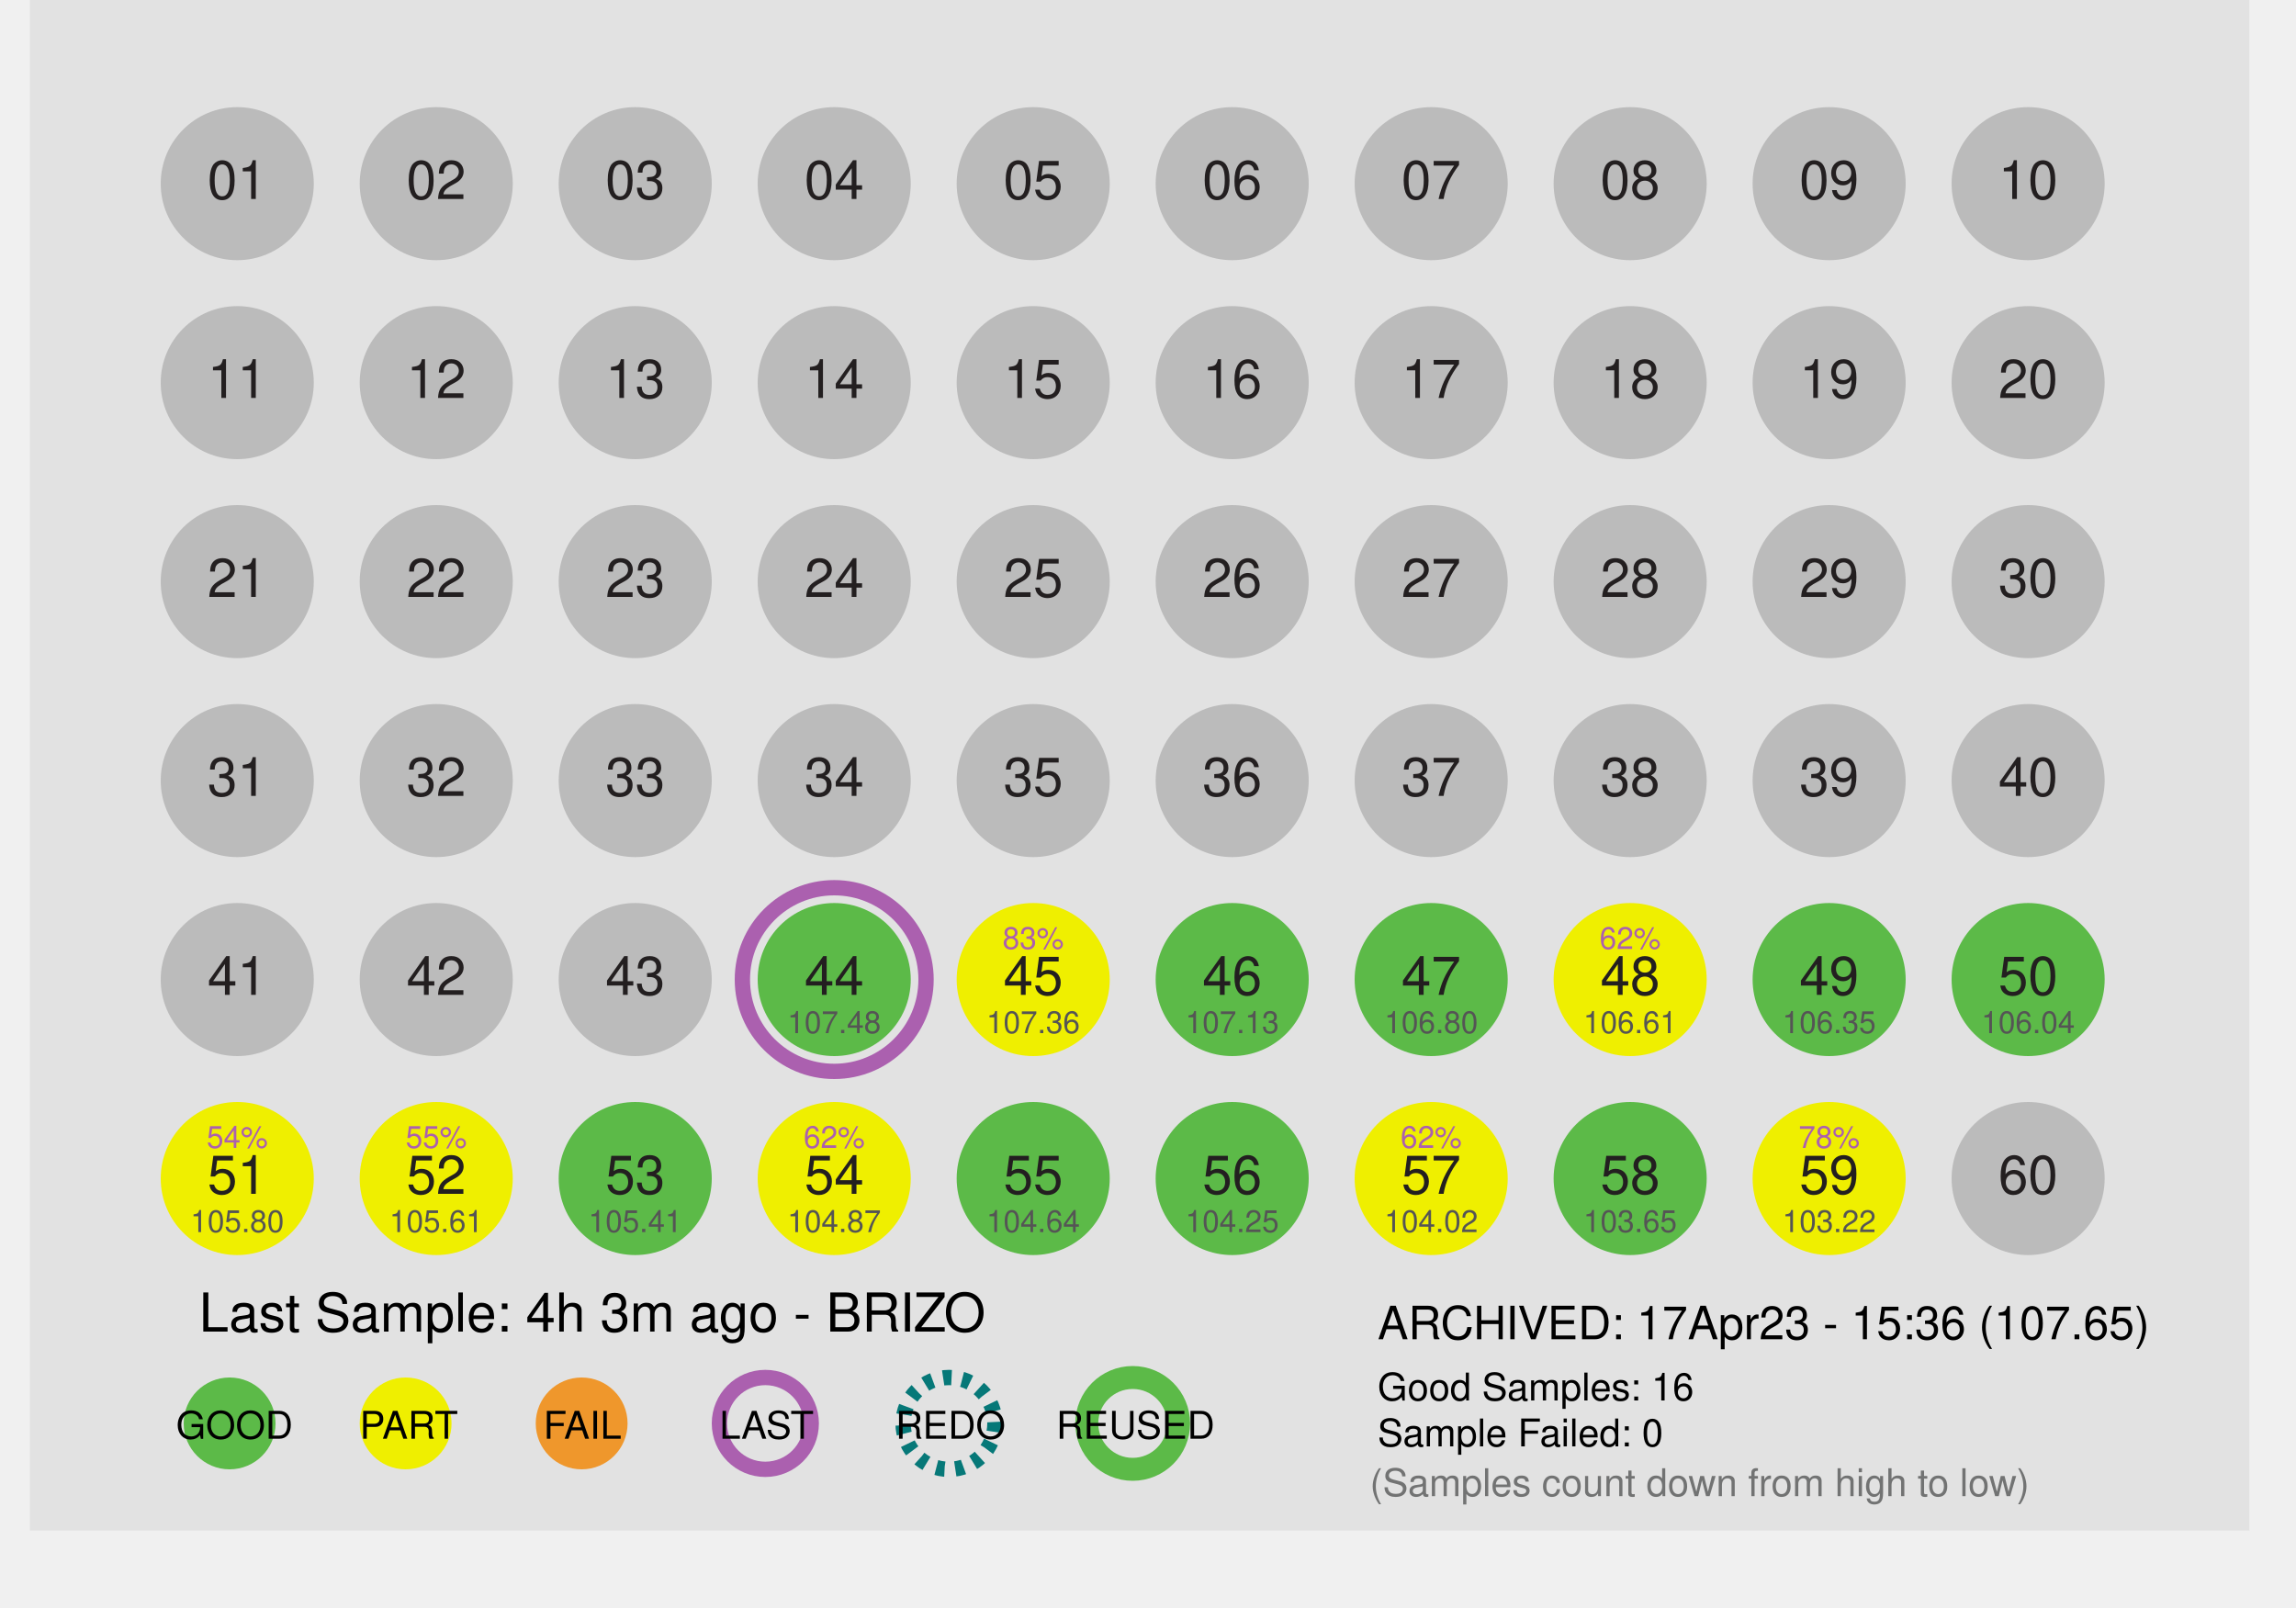
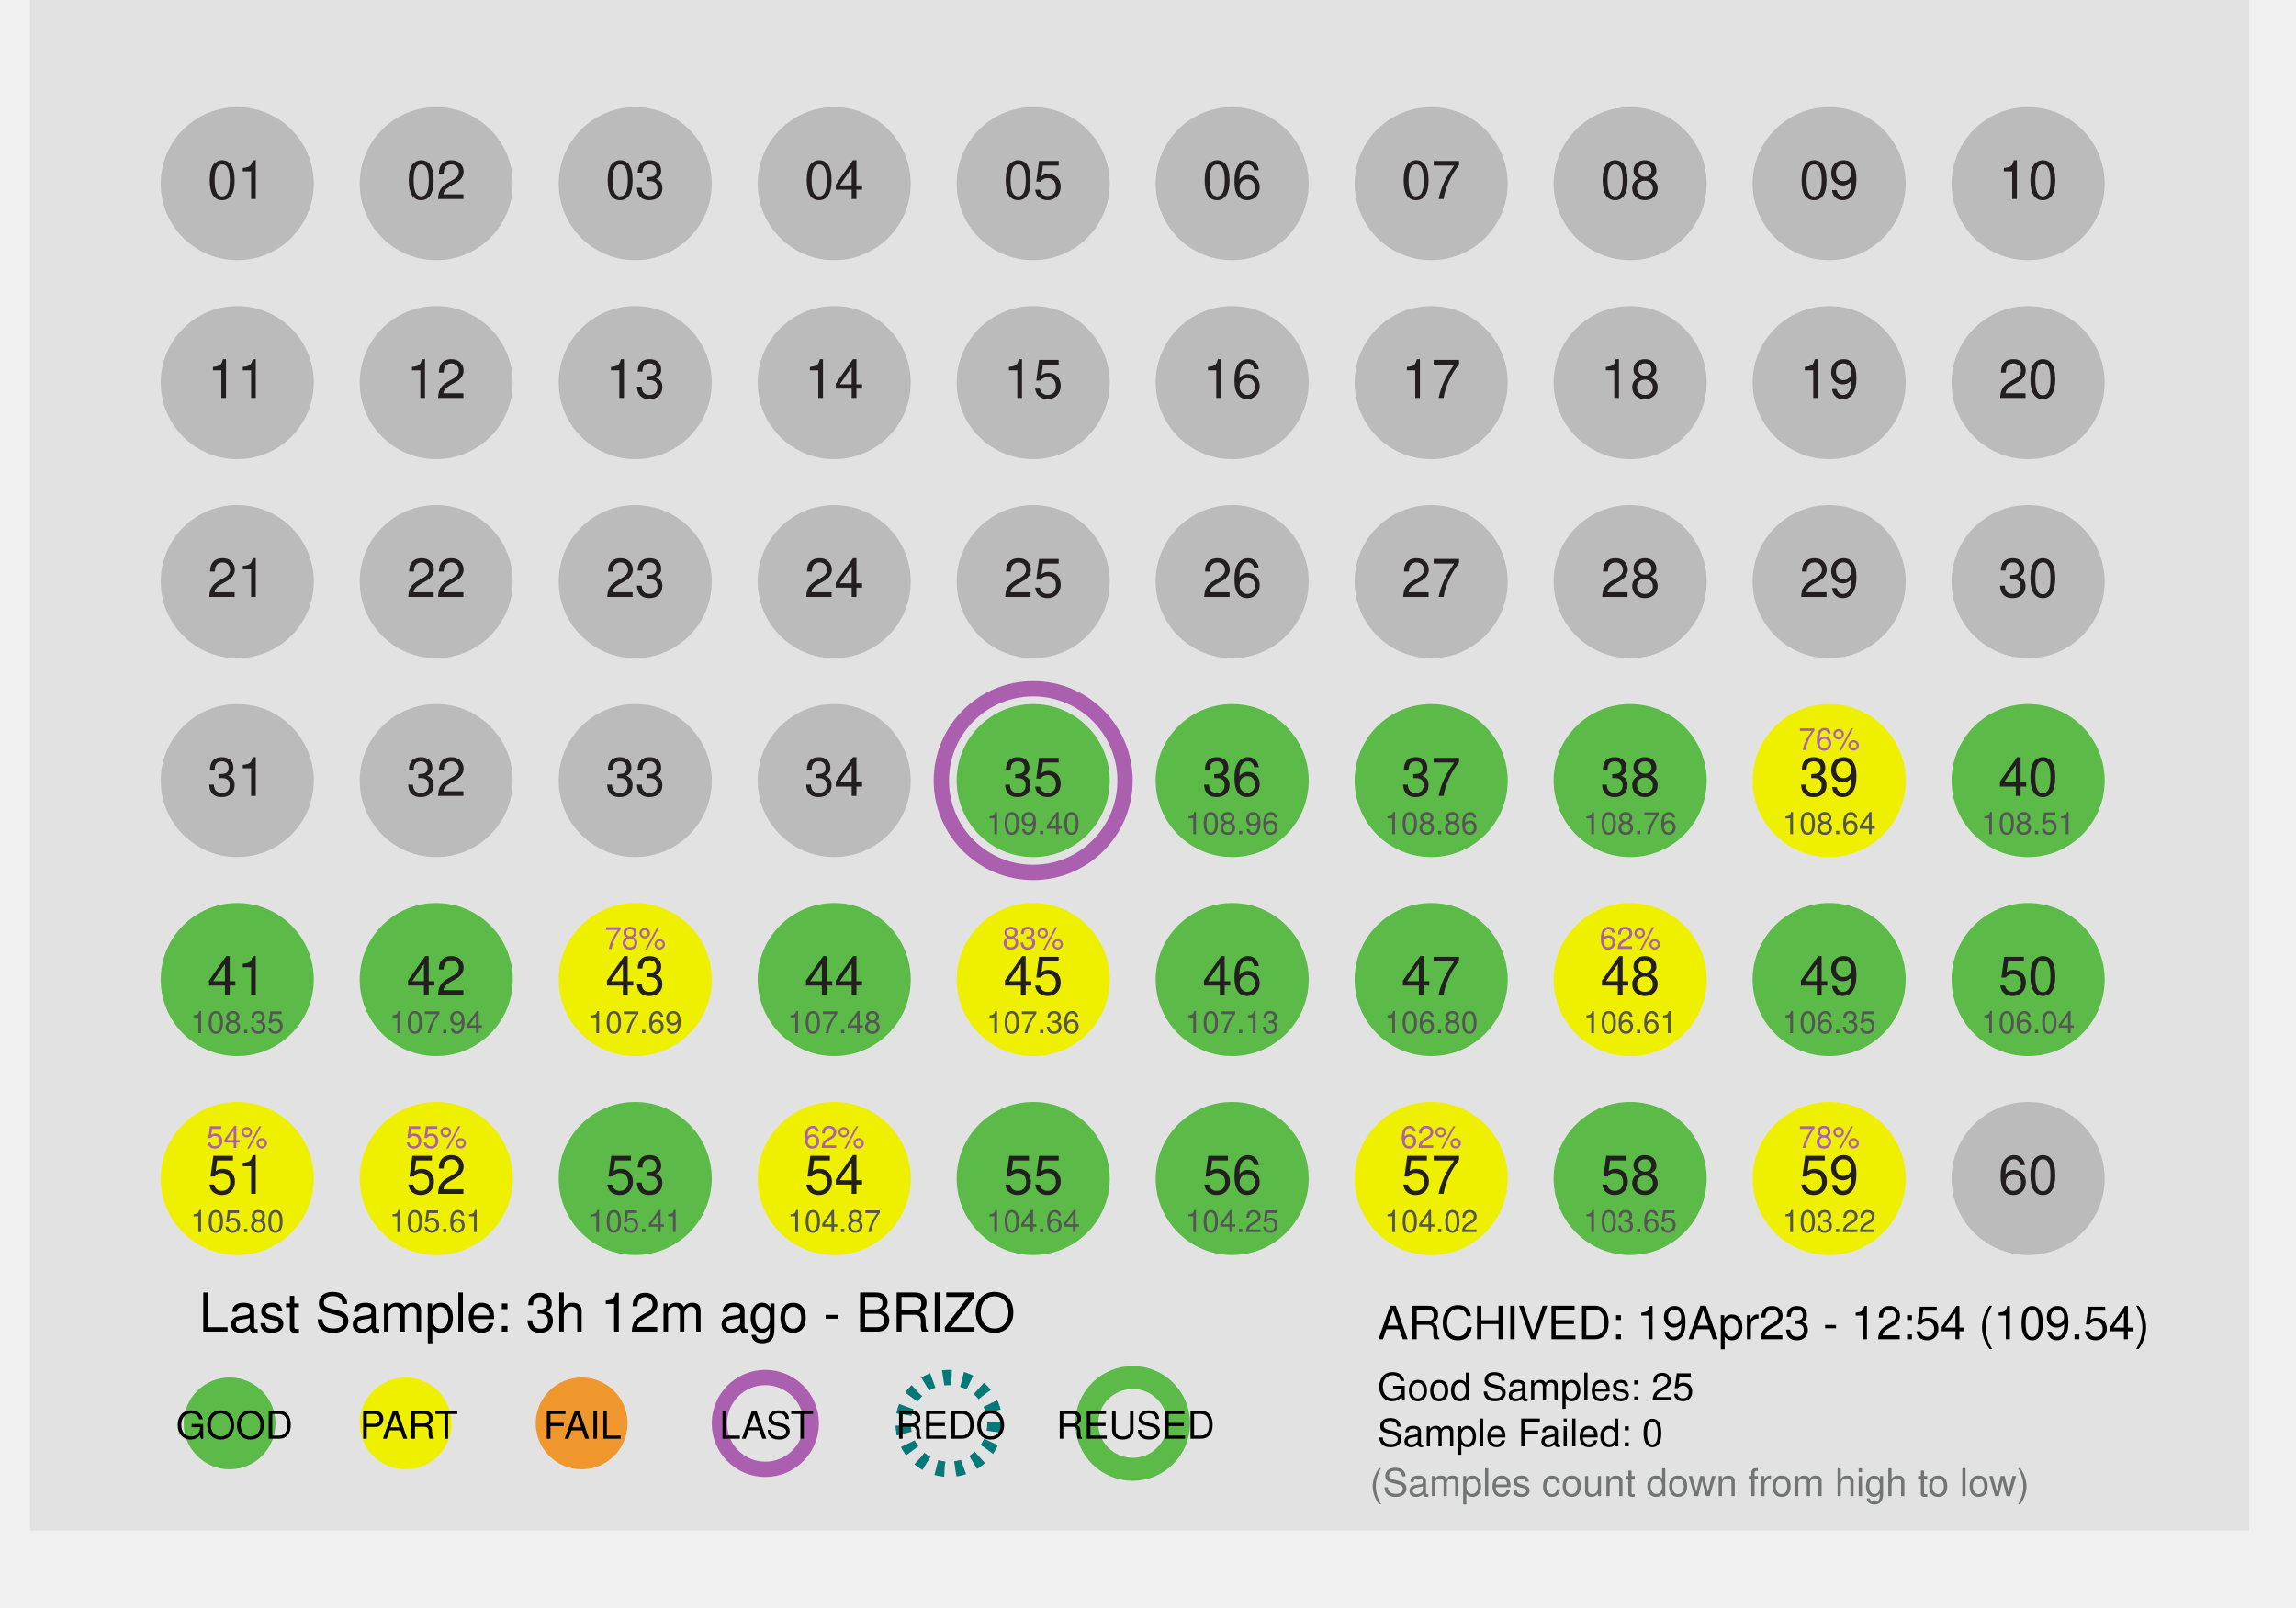
<svg xmlns="http://www.w3.org/2000/svg" id="Layer_1" data-name="Layer 1" x="0px" y="0px" viewBox="0 0 300 210" xml:space="preserve">
  <defs>
    <style>
 .st1 { fill: #dcddde; }
 .st2, .st3 { fill: #fff; }
 .st2 { stroke: #9b509f; }
 .st10, .st2, .st3 { stroke-miterlimit: 10; }
 .st10, .st2 { stroke-width: 2px; }
 .st3 { stroke: #231f20; }
 .st4 { fill: #ef972c; }
 .st5 { fill: #727373; }
 .st6 { fill: #5cba48; }
 .st7, .st8, .st9 { font-size: 7px; }
 .st7, .st8 { fill: #231f20; }
 .te5, .st7, .st9 { font-family: Helvetica; }
 .st8 { font-family: Helvetica-Bold, Helvetica; font-weight: 700; }
 .st9 { fill: #919396; }
 .st10 { fill: none; stroke: #fff; }

 .fill_gray { fill: #bbbbbb; }
 .fill_white { fill: #fff; }
 .stroke_purple { stroke: #ab60af; fill:none; stroke-width: 2px; }
 .stroke_black  { stroke: #000; fill:none; stroke-width: 2px; }
 .stroke_blue  { stroke: #067878; fill:none; stroke-width: 2px; stroke-dasharray:1.1 1.4;}
 .stroke_green  { stroke: #5cba48; fill:none; stroke-width: 3px;}
 .stroke_dash  { stroke-dasharray:1.1 1.4;}
 .stroke_2px { stroke-width: 2px; }
 .stroke_white { fill: none; stroke: #fff; }
 .stroke_none {stroke: none; fill:none};
 .stroke_darkGray { stroke: #231f20; fill: none; stroke-width: 2px;}
 .fill_orange { fill: #ef972c; }
 .fill_yellow { fill: #efef00; }
 .fill_lightgray { fill: #e2e2e2; }
 .thick_orange     { stroke-width:4px; fill:none; stroke: #ef972c; }
 .thick_yellow     { stroke-width:4px; fill:none; stroke: #f7ca0b; }
 .thick_gray       { stroke-width:4px; fill:none; stroke: #bbbbbb; }
 .thick_green      { stroke-width:4px; fill:none; stroke: #5cba48; }
 .fill_green { fill: #5cba48; }
 .font_size4 { font-size: 4px; }
 .font_size5 { font-size: 5px; }
 .font_size6 { font-size: 6px; }
 .font_size7 { font-size: 7px; }
 .font_size9 { font-size: 9px; }
 .fill_red {fill: #e24466; }
 .fill_purple {fill:#ab60af;}
 .fill_darkgray { fill: #555555; }
 .font_helv { font-family: Helvetica; }
 .font_helvBold { font-family: Helvetica-Bold, Helvetica; font-weight: 700; }
 .fill_lightergray { fill: #919396; }
    </style>
  </defs>
  <rect class="fill_lightgray" x="3.91" width="290" height="200" />
  <circle desc="c_big_01" class="stroke_none" cx="31" cy="24" r="12" />
  <circle desc="c_big_02" class="stroke_none" cx="57" cy="24" r="12" />
  <circle desc="c_big_03" class="stroke_none" cx="83" cy="24" r="12" />
  <circle desc="c_big_04" class="stroke_none" cx="109" cy="24" r="12" />
  <circle desc="c_big_05" class="stroke_none" cx="135" cy="24" r="12" />
  <circle desc="c_big_06" class="stroke_none" cx="161" cy="24" r="12" />
  <circle desc="c_big_07" class="stroke_none" cx="187" cy="24" r="12" />
  <circle desc="c_big_08" class="stroke_none" cx="213" cy="24" r="12" />
  <circle desc="c_big_09" class="stroke_none" cx="239" cy="24" r="12" />
  <circle desc="c_big_10" class="stroke_none" cx="265" cy="24" r="12" />
  <circle desc="c_big_11" class="stroke_none" cx="31" cy="50" r="12" />
  <circle desc="c_big_12" class="stroke_none" cx="57" cy="50" r="12" />
  <circle desc="c_big_13" class="stroke_none" cx="83" cy="50" r="12" />
  <circle desc="c_big_14" class="stroke_none" cx="109" cy="50" r="12" />
  <circle desc="c_big_15" class="stroke_none" cx="135" cy="50" r="12" />
  <circle desc="c_big_16" class="stroke_none" cx="161" cy="50" r="12" />
  <circle desc="c_big_17" class="stroke_none" cx="187" cy="50" r="12" />
  <circle desc="c_big_18" class="stroke_none" cx="213" cy="50" r="12" />
  <circle desc="c_big_19" class="stroke_none" cx="239" cy="50" r="12" />
  <circle desc="c_big_20" class="stroke_none" cx="265" cy="50" r="12" />
  <circle desc="c_big_21" class="stroke_none" cx="31" cy="76" r="12" />
  <circle desc="c_big_22" class="stroke_none" cx="57" cy="76" r="12" />
  <circle desc="c_big_23" class="stroke_none" cx="83" cy="76" r="12" />
  <circle desc="c_big_24" class="stroke_none" cx="109" cy="76" r="12" />
  <circle desc="c_big_25" class="stroke_none" cx="135" cy="76" r="12" />
  <circle desc="c_big_26" class="stroke_none" cx="161" cy="76" r="12" />
  <circle desc="c_big_27" class="stroke_none" cx="187" cy="76" r="12" />
  <circle desc="c_big_28" class="stroke_none" cx="213" cy="76" r="12" />
  <circle desc="c_big_29" class="stroke_none" cx="239" cy="76" r="12" />
  <circle desc="c_big_30" class="stroke_none" cx="265" cy="76" r="12" />
  <circle desc="c_big_31" class="stroke_none" cx="31" cy="102" r="12" />
  <circle desc="c_big_32" class="stroke_none" cx="57" cy="102" r="12" />
  <circle desc="c_big_33" class="stroke_none" cx="83" cy="102" r="12" />
  <circle desc="c_big_34" class="stroke_none" cx="109" cy="102" r="12" />
-   <circle desc="c_big_35" class="stroke_none" cx="135" cy="102" r="12" />
+   <circle desc="c_big_35" class="stroke_purple" cx="135" cy="102" r="12" />
  <circle desc="c_big_36" class="stroke_none" cx="161" cy="102" r="12" />
  <circle desc="c_big_37" class="stroke_none" cx="187" cy="102" r="12" />
  <circle desc="c_big_38" class="stroke_none" cx="213" cy="102" r="12" />
  <circle desc="c_big_39" class="stroke_none" cx="239" cy="102" r="12" />
  <circle desc="c_big_40" class="stroke_none" cx="265" cy="102" r="12" />
  <circle desc="c_big_41" class="stroke_none" cx="31" cy="128" r="12" />
  <circle desc="c_big_42" class="stroke_none" cx="57" cy="128" r="12" />
  <circle desc="c_big_43" class="stroke_none" cx="83" cy="128" r="12" />
-   <circle desc="c_big_44" class="stroke_purple" cx="109" cy="128" r="12" />
+   <circle desc="c_big_44" class="stroke_none" cx="109" cy="128" r="12" />
  <circle desc="c_big_45" class="stroke_none" cx="135" cy="128" r="12" />
  <circle desc="c_big_46" class="stroke_none" cx="161" cy="128" r="12" />
  <circle desc="c_big_47" class="stroke_none" cx="187" cy="128" r="12" />
  <circle desc="c_big_48" class="stroke_none" cx="213" cy="128" r="12" />
  <circle desc="c_big_49" class="stroke_none" cx="239" cy="128" r="12" />
  <circle desc="c_big_50" class="stroke_none" cx="265" cy="128" r="12" />
  <circle desc="c_big_51" class="stroke_none" cx="31" cy="154" r="12" />
  <circle desc="c_big_52" class="stroke_none" cx="57" cy="154" r="12" />
  <circle desc="c_big_53" class="stroke_none" cx="83" cy="154" r="12" />
  <circle desc="c_big_54" class="stroke_none" cx="109" cy="154" r="12" />
  <circle desc="c_big_55" class="stroke_none" cx="135" cy="154" r="12" />
  <circle desc="c_big_56" class="stroke_none" cx="161" cy="154" r="12" />
  <circle desc="c_big_57" class="stroke_none" cx="187" cy="154" r="12" />
  <circle desc="c_big_58" class="stroke_none" cx="213" cy="154" r="12" />
  <circle desc="c_big_59" class="stroke_none" cx="239" cy="154" r="12" />
  <circle desc="c_big_60" class="stroke_none" cx="265" cy="154" r="12" />
  <circle desc="c_small_01" class="fill_gray" cx="31" cy="24" r="10" />
  <circle desc="c_small_02" class="fill_gray" cx="57" cy="24" r="10" />
  <circle desc="c_small_03" class="fill_gray" cx="83" cy="24" r="10" />
  <circle desc="c_small_04" class="fill_gray" cx="109" cy="24" r="10" />
  <circle desc="c_small_05" class="fill_gray" cx="135" cy="24" r="10" />
  <circle desc="c_small_06" class="fill_gray" cx="161" cy="24" r="10" />
  <circle desc="c_small_07" class="fill_gray" cx="187" cy="24" r="10" />
  <circle desc="c_small_08" class="fill_gray" cx="213" cy="24" r="10" />
  <circle desc="c_small_09" class="fill_gray" cx="239" cy="24" r="10" />
  <circle desc="c_small_10" class="fill_gray" cx="265" cy="24" r="10" />
  <circle desc="c_small_11" class="fill_gray" cx="31" cy="50" r="10" />
  <circle desc="c_small_12" class="fill_gray" cx="57" cy="50" r="10" />
  <circle desc="c_small_13" class="fill_gray" cx="83" cy="50" r="10" />
  <circle desc="c_small_14" class="fill_gray" cx="109" cy="50" r="10" />
  <circle desc="c_small_15" class="fill_gray" cx="135" cy="50" r="10" />
  <circle desc="c_small_16" class="fill_gray" cx="161" cy="50" r="10" />
  <circle desc="c_small_17" class="fill_gray" cx="187" cy="50" r="10" />
  <circle desc="c_small_18" class="fill_gray" cx="213" cy="50" r="10" />
  <circle desc="c_small_19" class="fill_gray" cx="239" cy="50" r="10" />
  <circle desc="c_small_20" class="fill_gray" cx="265" cy="50" r="10" />
  <circle desc="c_small_21" class="fill_gray" cx="31" cy="76" r="10" />
  <circle desc="c_small_22" class="fill_gray" cx="57" cy="76" r="10" />
  <circle desc="c_small_23" class="fill_gray" cx="83" cy="76" r="10" />
  <circle desc="c_small_24" class="fill_gray" cx="109" cy="76" r="10" />
  <circle desc="c_small_25" class="fill_gray" cx="135" cy="76" r="10" />
  <circle desc="c_small_26" class="fill_gray" cx="161" cy="76" r="10" />
  <circle desc="c_small_27" class="fill_gray" cx="187" cy="76" r="10" />
  <circle desc="c_small_28" class="fill_gray" cx="213" cy="76" r="10" />
  <circle desc="c_small_29" class="fill_gray" cx="239" cy="76" r="10" />
  <circle desc="c_small_30" class="fill_gray" cx="265" cy="76" r="10" />
  <circle desc="c_small_31" class="fill_gray" cx="31" cy="102" r="10" />
  <circle desc="c_small_32" class="fill_gray" cx="57" cy="102" r="10" />
  <circle desc="c_small_33" class="fill_gray" cx="83" cy="102" r="10" />
  <circle desc="c_small_34" class="fill_gray" cx="109" cy="102" r="10" />
-   <circle desc="c_small_35" class="fill_gray" cx="135" cy="102" r="10" />
-   <circle desc="c_small_36" class="fill_gray" cx="161" cy="102" r="10" />
-   <circle desc="c_small_37" class="fill_gray" cx="187" cy="102" r="10" />
-   <circle desc="c_small_38" class="fill_gray" cx="213" cy="102" r="10" />
-   <circle desc="c_small_39" class="fill_gray" cx="239" cy="102" r="10" />
-   <circle desc="c_small_40" class="fill_gray" cx="265" cy="102" r="10" />
-   <circle desc="c_small_41" class="fill_gray" cx="31" cy="128" r="10" />
-   <circle desc="c_small_42" class="fill_gray" cx="57" cy="128" r="10" />
-   <circle desc="c_small_43" class="fill_gray" cx="83" cy="128" r="10" />
+   <circle desc="c_small_35" class="fill_green" cx="135" cy="102" r="10" />
+   <circle desc="c_small_36" class="fill_green" cx="161" cy="102" r="10" />
+   <circle desc="c_small_37" class="fill_green" cx="187" cy="102" r="10" />
+   <circle desc="c_small_38" class="fill_green" cx="213" cy="102" r="10" />
+   <circle desc="c_small_39" class="fill_yellow" cx="239" cy="102" r="10" />
+   <circle desc="c_small_40" class="fill_green" cx="265" cy="102" r="10" />
+   <circle desc="c_small_41" class="fill_green" cx="31" cy="128" r="10" />
+   <circle desc="c_small_42" class="fill_green" cx="57" cy="128" r="10" />
+   <circle desc="c_small_43" class="fill_yellow" cx="83" cy="128" r="10" />
  <circle desc="c_small_44" class="fill_green" cx="109" cy="128" r="10" />
  <circle desc="c_small_45" class="fill_yellow" cx="135" cy="128" r="10" />
  <circle desc="c_small_46" class="fill_green" cx="161" cy="128" r="10" />
  <circle desc="c_small_47" class="fill_green" cx="187" cy="128" r="10" />
  <circle desc="c_small_48" class="fill_yellow" cx="213" cy="128" r="10" />
  <circle desc="c_small_49" class="fill_green" cx="239" cy="128" r="10" />
  <circle desc="c_small_50" class="fill_green" cx="265" cy="128" r="10" />
  <circle desc="c_small_51" class="fill_yellow" cx="31" cy="154" r="10" />
  <circle desc="c_small_52" class="fill_yellow" cx="57" cy="154" r="10" />
  <circle desc="c_small_53" class="fill_green" cx="83" cy="154" r="10" />
  <circle desc="c_small_54" class="fill_yellow" cx="109" cy="154" r="10" />
  <circle desc="c_small_55" class="fill_green" cx="135" cy="154" r="10" />
  <circle desc="c_small_56" class="fill_green" cx="161" cy="154" r="10" />
  <circle desc="c_small_57" class="fill_yellow" cx="187" cy="154" r="10" />
  <circle desc="c_small_58" class="fill_green" cx="213" cy="154" r="10" />
  <circle desc="c_small_59" class="fill_yellow" cx="239" cy="154" r="10" />
  <circle desc="c_small_60" class="fill_gray" cx="265" cy="154" r="10" />
  <text desc="t_label_01" class="st7" text-anchor="middle" transform="translate(31 26)">01</text>
  <text desc="t_label_02" class="st7" text-anchor="middle" transform="translate(57 26)">02</text>
  <text desc="t_label_03" class="st7" text-anchor="middle" transform="translate(83 26)">03</text>
  <text desc="t_label_04" class="st7" text-anchor="middle" transform="translate(109 26)">04</text>
  <text desc="t_label_05" class="st7" text-anchor="middle" transform="translate(135 26)">05</text>
  <text desc="t_label_06" class="st7" text-anchor="middle" transform="translate(161 26)">06</text>
  <text desc="t_label_07" class="st7" text-anchor="middle" transform="translate(187 26)">07</text>
  <text desc="t_label_08" class="st7" text-anchor="middle" transform="translate(213 26)">08</text>
  <text desc="t_label_09" class="st7" text-anchor="middle" transform="translate(239 26)">09</text>
  <text desc="t_label_10" class="st7" text-anchor="middle" transform="translate(265 26)">10</text>
  <text desc="t_label_11" class="st7" text-anchor="middle" transform="translate(31 52)">11</text>
  <text desc="t_label_12" class="st7" text-anchor="middle" transform="translate(57 52)">12</text>
  <text desc="t_label_13" class="st7" text-anchor="middle" transform="translate(83 52)">13</text>
  <text desc="t_label_14" class="st7" text-anchor="middle" transform="translate(109 52)">14</text>
  <text desc="t_label_15" class="st7" text-anchor="middle" transform="translate(135 52)">15</text>
  <text desc="t_label_16" class="st7" text-anchor="middle" transform="translate(161 52)">16</text>
  <text desc="t_label_17" class="st7" text-anchor="middle" transform="translate(187 52)">17</text>
  <text desc="t_label_18" class="st7" text-anchor="middle" transform="translate(213 52)">18</text>
  <text desc="t_label_19" class="st7" text-anchor="middle" transform="translate(239 52)">19</text>
  <text desc="t_label_20" class="st7" text-anchor="middle" transform="translate(265 52)">20</text>
  <text desc="t_label_21" class="st7" text-anchor="middle" transform="translate(31 78)">21</text>
  <text desc="t_label_22" class="st7" text-anchor="middle" transform="translate(57 78)">22</text>
  <text desc="t_label_23" class="st7" text-anchor="middle" transform="translate(83 78)">23</text>
  <text desc="t_label_24" class="st7" text-anchor="middle" transform="translate(109 78)">24</text>
  <text desc="t_label_25" class="st7" text-anchor="middle" transform="translate(135 78)">25</text>
  <text desc="t_label_26" class="st7" text-anchor="middle" transform="translate(161 78)">26</text>
  <text desc="t_label_27" class="st7" text-anchor="middle" transform="translate(187 78)">27</text>
  <text desc="t_label_28" class="st7" text-anchor="middle" transform="translate(213 78)">28</text>
  <text desc="t_label_29" class="st7" text-anchor="middle" transform="translate(239 78)">29</text>
  <text desc="t_label_30" class="st7" text-anchor="middle" transform="translate(265 78)">30</text>
  <text desc="t_label_31" class="st7" text-anchor="middle" transform="translate(31 104)">31</text>
  <text desc="t_label_32" class="st7" text-anchor="middle" transform="translate(57 104)">32</text>
  <text desc="t_label_33" class="st7" text-anchor="middle" transform="translate(83 104)">33</text>
  <text desc="t_label_34" class="st7" text-anchor="middle" transform="translate(109 104)">34</text>
  <text desc="t_label_35" class="st7" text-anchor="middle" transform="translate(135 104)">35</text>
  <text desc="t_label_36" class="st7" text-anchor="middle" transform="translate(161 104)">36</text>
  <text desc="t_label_37" class="st7" text-anchor="middle" transform="translate(187 104)">37</text>
  <text desc="t_label_38" class="st7" text-anchor="middle" transform="translate(213 104)">38</text>
  <text desc="t_label_39" class="st7" text-anchor="middle" transform="translate(239 104)">39</text>
  <text desc="t_label_40" class="st7" text-anchor="middle" transform="translate(265 104)">40</text>
  <text desc="t_label_41" class="st7" text-anchor="middle" transform="translate(31 130)">41</text>
  <text desc="t_label_42" class="st7" text-anchor="middle" transform="translate(57 130)">42</text>
  <text desc="t_label_43" class="st7" text-anchor="middle" transform="translate(83 130)">43</text>
  <text desc="t_label_44" class="st7" text-anchor="middle" transform="translate(109 130)">44</text>
  <text desc="t_label_45" class="st7" text-anchor="middle" transform="translate(135 130)">45</text>
  <text desc="t_label_46" class="st7" text-anchor="middle" transform="translate(161 130)">46</text>
  <text desc="t_label_47" class="st7" text-anchor="middle" transform="translate(187 130)">47</text>
  <text desc="t_label_48" class="st7" text-anchor="middle" transform="translate(213 130)">48</text>
  <text desc="t_label_49" class="st7" text-anchor="middle" transform="translate(239 130)">49</text>
  <text desc="t_label_50" class="st7" text-anchor="middle" transform="translate(265 130)">50</text>
  <text desc="t_label_51" class="st7" text-anchor="middle" transform="translate(31 156)">51</text>
  <text desc="t_label_52" class="st7" text-anchor="middle" transform="translate(57 156)">52</text>
  <text desc="t_label_53" class="st7" text-anchor="middle" transform="translate(83 156)">53</text>
  <text desc="t_label_54" class="st7" text-anchor="middle" transform="translate(109 156)">54</text>
  <text desc="t_label_55" class="st7" text-anchor="middle" transform="translate(135 156)">55</text>
  <text desc="t_label_56" class="st7" text-anchor="middle" transform="translate(161 156)">56</text>
  <text desc="t_label_57" class="st7" text-anchor="middle" transform="translate(187 156)">57</text>
  <text desc="t_label_58" class="st7" text-anchor="middle" transform="translate(213 156)">58</text>
  <text desc="t_label_59" class="st7" text-anchor="middle" transform="translate(239 156)">59</text>
  <text desc="t_label_60" class="st7" text-anchor="middle" transform="translate(265 156)">60</text>
  <text desc="pct_label_01" text-anchor="middle" class="te5 font_size4 fill_purple" transform="translate(31 20)" />
  <text desc="pct_label_02" text-anchor="middle" class="te5 font_size4 fill_purple" transform="translate(57 20)" />
  <text desc="pct_label_03" text-anchor="middle" class="te5 font_size4 fill_purple" transform="translate(83 20)" />
  <text desc="pct_label_04" text-anchor="middle" class="te5 font_size4 fill_purple" transform="translate(109 20)" />
  <text desc="pct_label_05" text-anchor="middle" class="te5 font_size4 fill_purple" transform="translate(135 20)" />
  <text desc="pct_label_06" text-anchor="middle" class="te5 font_size4 fill_purple" transform="translate(161 20)" />
  <text desc="pct_label_07" text-anchor="middle" class="te5 font_size4 fill_purple" transform="translate(187 20)" />
  <text desc="pct_label_08" text-anchor="middle" class="te5 font_size4 fill_purple" transform="translate(213 20)" />
  <text desc="pct_label_09" text-anchor="middle" class="te5 font_size4 fill_purple" transform="translate(239 20)" />
  <text desc="pct_label_10" text-anchor="middle" class="te5 font_size4 fill_purple" transform="translate(265 20)" />
  <text desc="pct_label_11" text-anchor="middle" class="te5 font_size4 fill_purple" transform="translate(31 46)" />
  <text desc="pct_label_12" text-anchor="middle" class="te5 font_size4 fill_purple" transform="translate(57 46)" />
  <text desc="pct_label_13" text-anchor="middle" class="te5 font_size4 fill_purple" transform="translate(83 46)" />
  <text desc="pct_label_14" text-anchor="middle" class="te5 font_size4 fill_purple" transform="translate(109 46)" />
  <text desc="pct_label_15" text-anchor="middle" class="te5 font_size4 fill_purple" transform="translate(135 46)" />
  <text desc="pct_label_16" text-anchor="middle" class="te5 font_size4 fill_purple" transform="translate(161 46)" />
  <text desc="pct_label_17" text-anchor="middle" class="te5 font_size4 fill_purple" transform="translate(187 46)" />
  <text desc="pct_label_18" text-anchor="middle" class="te5 font_size4 fill_purple" transform="translate(213 46)" />
  <text desc="pct_label_19" text-anchor="middle" class="te5 font_size4 fill_purple" transform="translate(239 46)" />
  <text desc="pct_label_20" text-anchor="middle" class="te5 font_size4 fill_purple" transform="translate(265 46)" />
  <text desc="pct_label_21" text-anchor="middle" class="te5 font_size4 fill_purple" transform="translate(31 72)" />
  <text desc="pct_label_22" text-anchor="middle" class="te5 font_size4 fill_purple" transform="translate(57 72)" />
  <text desc="pct_label_23" text-anchor="middle" class="te5 font_size4 fill_purple" transform="translate(83 72)" />
  <text desc="pct_label_24" text-anchor="middle" class="te5 font_size4 fill_purple" transform="translate(109 72)" />
  <text desc="pct_label_25" text-anchor="middle" class="te5 font_size4 fill_purple" transform="translate(135 72)" />
  <text desc="pct_label_26" text-anchor="middle" class="te5 font_size4 fill_purple" transform="translate(161 72)" />
  <text desc="pct_label_27" text-anchor="middle" class="te5 font_size4 fill_purple" transform="translate(187 72)" />
  <text desc="pct_label_28" text-anchor="middle" class="te5 font_size4 fill_purple" transform="translate(213 72)" />
  <text desc="pct_label_29" text-anchor="middle" class="te5 font_size4 fill_purple" transform="translate(239 72)" />
  <text desc="pct_label_30" text-anchor="middle" class="te5 font_size4 fill_purple" transform="translate(265 72)" />
  <text desc="pct_label_31" text-anchor="middle" class="te5 font_size4 fill_purple" transform="translate(31 98)" />
  <text desc="pct_label_32" text-anchor="middle" class="te5 font_size4 fill_purple" transform="translate(57 98)" />
  <text desc="pct_label_33" text-anchor="middle" class="te5 font_size4 fill_purple" transform="translate(83 98)" />
  <text desc="pct_label_34" text-anchor="middle" class="te5 font_size4 fill_purple" transform="translate(109 98)" />
  <text desc="pct_label_35" text-anchor="middle" class="te5 font_size4 fill_purple" transform="translate(135 98)" />
  <text desc="pct_label_36" text-anchor="middle" class="te5 font_size4 fill_purple" transform="translate(161 98)" />
  <text desc="pct_label_37" text-anchor="middle" class="te5 font_size4 fill_purple" transform="translate(187 98)" />
  <text desc="pct_label_38" text-anchor="middle" class="te5 font_size4 fill_purple" transform="translate(213 98)" />
-   <text desc="pct_label_39" text-anchor="middle" class="te5 font_size4 fill_purple" transform="translate(239 98)" />
+   <text desc="pct_label_39" text-anchor="middle" class="te5 font_size4 fill_purple" transform="translate(239 98)">76%</text>
  <text desc="pct_label_40" text-anchor="middle" class="te5 font_size4 fill_purple" transform="translate(265 98)" />
  <text desc="pct_label_41" text-anchor="middle" class="te5 font_size4 fill_purple" transform="translate(31 124)" />
  <text desc="pct_label_42" text-anchor="middle" class="te5 font_size4 fill_purple" transform="translate(57 124)" />
-   <text desc="pct_label_43" text-anchor="middle" class="te5 font_size4 fill_purple" transform="translate(83 124)" />
+   <text desc="pct_label_43" text-anchor="middle" class="te5 font_size4 fill_purple" transform="translate(83 124)">78%</text>
  <text desc="pct_label_44" text-anchor="middle" class="te5 font_size4 fill_purple" transform="translate(109 124)" />
  <text desc="pct_label_45" text-anchor="middle" class="te5 font_size4 fill_purple" transform="translate(135 124)">83%</text>
  <text desc="pct_label_46" text-anchor="middle" class="te5 font_size4 fill_purple" transform="translate(161 124)" />
  <text desc="pct_label_47" text-anchor="middle" class="te5 font_size4 fill_purple" transform="translate(187 124)" />
  <text desc="pct_label_48" text-anchor="middle" class="te5 font_size4 fill_purple" transform="translate(213 124)">62%</text>
  <text desc="pct_label_49" text-anchor="middle" class="te5 font_size4 fill_purple" transform="translate(239 124)" />
  <text desc="pct_label_50" text-anchor="middle" class="te5 font_size4 fill_purple" transform="translate(265 124)" />
  <text desc="pct_label_51" text-anchor="middle" class="te5 font_size4 fill_purple" transform="translate(31 150)">54%</text>
  <text desc="pct_label_52" text-anchor="middle" class="te5 font_size4 fill_purple" transform="translate(57 150)">55%</text>
  <text desc="pct_label_53" text-anchor="middle" class="te5 font_size4 fill_purple" transform="translate(83 150)" />
  <text desc="pct_label_54" text-anchor="middle" class="te5 font_size4 fill_purple" transform="translate(109 150)">62%</text>
  <text desc="pct_label_55" text-anchor="middle" class="te5 font_size4 fill_purple" transform="translate(135 150)" />
  <text desc="pct_label_56" text-anchor="middle" class="te5 font_size4 fill_purple" transform="translate(161 150)" />
  <text desc="pct_label_57" text-anchor="middle" class="te5 font_size4 fill_purple" transform="translate(187 150)">62%</text>
  <text desc="pct_label_58" text-anchor="middle" class="te5 font_size4 fill_purple" transform="translate(213 150)" />
  <text desc="pct_label_59" text-anchor="middle" class="te5 font_size4 fill_purple" transform="translate(239 150)">78%</text>
  <text desc="pct_label_60" text-anchor="middle" class="te5 font_size4 fill_purple" transform="translate(265 150)" />
  <text desc="time_label_01" text-anchor="middle" class="te5 font_size4 fill_darkgray" transform="translate(31 31)" />
  <text desc="time_label_02" text-anchor="middle" class="te5 font_size4 fill_darkgray" transform="translate(57 31)" />
  <text desc="time_label_03" text-anchor="middle" class="te5 font_size4 fill_darkgray" transform="translate(83 31)" />
  <text desc="time_label_04" text-anchor="middle" class="te5 font_size4 fill_darkgray" transform="translate(109 31)" />
  <text desc="time_label_05" text-anchor="middle" class="te5 font_size4 fill_darkgray" transform="translate(135 31)" />
  <text desc="time_label_06" text-anchor="middle" class="te5 font_size4 fill_darkgray" transform="translate(161 31)" />
  <text desc="time_label_07" text-anchor="middle" class="te5 font_size4 fill_darkgray" transform="translate(187 31)" />
  <text desc="time_label_08" text-anchor="middle" class="te5 font_size4 fill_darkgray" transform="translate(213 31)" />
  <text desc="time_label_09" text-anchor="middle" class="te5 font_size4 fill_darkgray" transform="translate(239 31)" />
  <text desc="time_label_10" text-anchor="middle" class="te5 font_size4 fill_darkgray" transform="translate(265 31)" />
  <text desc="time_label_11" text-anchor="middle" class="te5 font_size4 fill_darkgray" transform="translate(31 57)" />
  <text desc="time_label_12" text-anchor="middle" class="te5 font_size4 fill_darkgray" transform="translate(57 57)" />
  <text desc="time_label_13" text-anchor="middle" class="te5 font_size4 fill_darkgray" transform="translate(83 57)" />
  <text desc="time_label_14" text-anchor="middle" class="te5 font_size4 fill_darkgray" transform="translate(109 57)" />
  <text desc="time_label_15" text-anchor="middle" class="te5 font_size4 fill_darkgray" transform="translate(135 57)" />
  <text desc="time_label_16" text-anchor="middle" class="te5 font_size4 fill_darkgray" transform="translate(161 57)" />
  <text desc="time_label_17" text-anchor="middle" class="te5 font_size4 fill_darkgray" transform="translate(187 57)" />
  <text desc="time_label_18" text-anchor="middle" class="te5 font_size4 fill_darkgray" transform="translate(213 57)" />
  <text desc="time_label_19" text-anchor="middle" class="te5 font_size4 fill_darkgray" transform="translate(239 57)" />
  <text desc="time_label_20" text-anchor="middle" class="te5 font_size4 fill_darkgray" transform="translate(265 57)" />
  <text desc="time_label_21" text-anchor="middle" class="te5 font_size4 fill_darkgray" transform="translate(31 83)" />
  <text desc="time_label_22" text-anchor="middle" class="te5 font_size4 fill_darkgray" transform="translate(57 83)" />
  <text desc="time_label_23" text-anchor="middle" class="te5 font_size4 fill_darkgray" transform="translate(83 83)" />
  <text desc="time_label_24" text-anchor="middle" class="te5 font_size4 fill_darkgray" transform="translate(109 83)" />
  <text desc="time_label_25" text-anchor="middle" class="te5 font_size4 fill_darkgray" transform="translate(135 83)" />
  <text desc="time_label_26" text-anchor="middle" class="te5 font_size4 fill_darkgray" transform="translate(161 83)" />
  <text desc="time_label_27" text-anchor="middle" class="te5 font_size4 fill_darkgray" transform="translate(187 83)" />
  <text desc="time_label_28" text-anchor="middle" class="te5 font_size4 fill_darkgray" transform="translate(213 83)" />
  <text desc="time_label_29" text-anchor="middle" class="te5 font_size4 fill_darkgray" transform="translate(239 83)" />
  <text desc="time_label_30" text-anchor="middle" class="te5 font_size4 fill_darkgray" transform="translate(265 83)" />
  <text desc="time_label_31" text-anchor="middle" class="te5 font_size4 fill_darkgray" transform="translate(31 109)" />
  <text desc="time_label_32" text-anchor="middle" class="te5 font_size4 fill_darkgray" transform="translate(57 109)" />
  <text desc="time_label_33" text-anchor="middle" class="te5 font_size4 fill_darkgray" transform="translate(83 109)" />
  <text desc="time_label_34" text-anchor="middle" class="te5 font_size4 fill_darkgray" transform="translate(109 109)" />
-   <text desc="time_label_35" text-anchor="middle" class="te5 font_size4 fill_darkgray" transform="translate(135 109)" />
-   <text desc="time_label_36" text-anchor="middle" class="te5 font_size4 fill_darkgray" transform="translate(161 109)" />
-   <text desc="time_label_37" text-anchor="middle" class="te5 font_size4 fill_darkgray" transform="translate(187 109)" />
-   <text desc="time_label_38" text-anchor="middle" class="te5 font_size4 fill_darkgray" transform="translate(213 109)" />
-   <text desc="time_label_39" text-anchor="middle" class="te5 font_size4 fill_darkgray" transform="translate(239 109)" />
-   <text desc="time_label_40" text-anchor="middle" class="te5 font_size4 fill_darkgray" transform="translate(265 109)" />
-   <text desc="time_label_41" text-anchor="middle" class="te5 font_size4 fill_darkgray" transform="translate(31 135)" />
-   <text desc="time_label_42" text-anchor="middle" class="te5 font_size4 fill_darkgray" transform="translate(57 135)" />
-   <text desc="time_label_43" text-anchor="middle" class="te5 font_size4 fill_darkgray" transform="translate(83 135)" />
+   <text desc="time_label_35" text-anchor="middle" class="te5 font_size4 fill_darkgray" transform="translate(135 109)">109.40</text>
+   <text desc="time_label_36" text-anchor="middle" class="te5 font_size4 fill_darkgray" transform="translate(161 109)">108.96</text>
+   <text desc="time_label_37" text-anchor="middle" class="te5 font_size4 fill_darkgray" transform="translate(187 109)">108.86</text>
+   <text desc="time_label_38" text-anchor="middle" class="te5 font_size4 fill_darkgray" transform="translate(213 109)">108.76</text>
+   <text desc="time_label_39" text-anchor="middle" class="te5 font_size4 fill_darkgray" transform="translate(239 109)">108.64</text>
+   <text desc="time_label_40" text-anchor="middle" class="te5 font_size4 fill_darkgray" transform="translate(265 109)">108.51</text>
+   <text desc="time_label_41" text-anchor="middle" class="te5 font_size4 fill_darkgray" transform="translate(31 135)">108.35</text>
+   <text desc="time_label_42" text-anchor="middle" class="te5 font_size4 fill_darkgray" transform="translate(57 135)">107.94</text>
+   <text desc="time_label_43" text-anchor="middle" class="te5 font_size4 fill_darkgray" transform="translate(83 135)">107.69</text>
  <text desc="time_label_44" text-anchor="middle" class="te5 font_size4 fill_darkgray" transform="translate(109 135)">107.48</text>
  <text desc="time_label_45" text-anchor="middle" class="te5 font_size4 fill_darkgray" transform="translate(135 135)">107.36</text>
  <text desc="time_label_46" text-anchor="middle" class="te5 font_size4 fill_darkgray" transform="translate(161 135)">107.13</text>
  <text desc="time_label_47" text-anchor="middle" class="te5 font_size4 fill_darkgray" transform="translate(187 135)">106.80</text>
  <text desc="time_label_48" text-anchor="middle" class="te5 font_size4 fill_darkgray" transform="translate(213 135)">106.61</text>
  <text desc="time_label_49" text-anchor="middle" class="te5 font_size4 fill_darkgray" transform="translate(239 135)">106.35</text>
  <text desc="time_label_50" text-anchor="middle" class="te5 font_size4 fill_darkgray" transform="translate(265 135)">106.04</text>
  <text desc="time_label_51" text-anchor="middle" class="te5 font_size4 fill_darkgray" transform="translate(31 161)">105.80</text>
  <text desc="time_label_52" text-anchor="middle" class="te5 font_size4 fill_darkgray" transform="translate(57 161)">105.61</text>
  <text desc="time_label_53" text-anchor="middle" class="te5 font_size4 fill_darkgray" transform="translate(83 161)">105.41</text>
  <text desc="time_label_54" text-anchor="middle" class="te5 font_size4 fill_darkgray" transform="translate(109 161)">104.87</text>
  <text desc="time_label_55" text-anchor="middle" class="te5 font_size4 fill_darkgray" transform="translate(135 161)">104.64</text>
  <text desc="time_label_56" text-anchor="middle" class="te5 font_size4 fill_darkgray" transform="translate(161 161)">104.25</text>
  <text desc="time_label_57" text-anchor="middle" class="te5 font_size4 fill_darkgray" transform="translate(187 161)">104.02</text>
  <text desc="time_label_58" text-anchor="middle" class="te5 font_size4 fill_darkgray" transform="translate(213 161)">103.65</text>
  <text desc="time_label_59" text-anchor="middle" class="te5 font_size4 fill_darkgray" transform="translate(239 161)">103.22</text>
  <text desc="time_label_60" text-anchor="middle" class="te5 font_size4 fill_darkgray" transform="translate(265 161)" />
-   <text class="font_helv font_size7" transform="translate(26 174)">Last Sample: 4h 3m ago - BRIZO</text>
-   <text class="font_helv font_size6" transform="translate(180 175)">ARCHIVED: 17Apr23 - 15:36 (107.65)</text>
-   <text class="te5 font_size5" transform="translate(180 183)">Good Samples: 16 </text>
+   <text class="font_helv font_size7" transform="translate(26 174)">Last Sample: 3h 12m ago - BRIZO</text>
+   <text class="font_helv font_size6" transform="translate(180 175)">ARCHIVED: 19Apr23 - 12:54 (109.54)</text>
+   <text class="te5 font_size5" transform="translate(180 183)">Good Samples: 25 </text>
  <text class="te5 font_size5" transform="translate(180 189)">Sample Failed: 0</text>
  <text class="te5 st5 font_size5" transform="translate(179 195.5)">(Samples count down from high to low)</text>
  <circle class="fill_green" cx="30" cy="186" r="6" />
  <text class="te5 font_size5" transform="translate(23.0 188)">GOOD</text>
  <circle class="fill_yellow" cx="53" cy="186" r="6" />
  <text class="te5 font_size5" transform="translate(47.0 188)">PART</text>
  <circle class="fill_orange" cx="76" cy="186" r="6" />
  <text class="te5 font_size5" transform="translate(71.0 188)">FAIL</text>
  <circle class="stroke_purple" cx="100" cy="186" r="6" />
  <text class="te5 font_size5" transform="translate(94.0 188)">LAST</text>
  <circle class="stroke_blue stroke_dash" cx="124" cy="186" r="6" />
  <text class="te5 font_size5" transform="translate(117.0 188)">REDO</text>
  <circle class="stroke_green" cx="148" cy="186" r="6" />
  <text class="te5 font_size5" transform="translate(138.0 188)">REUSED</text>
</svg>
